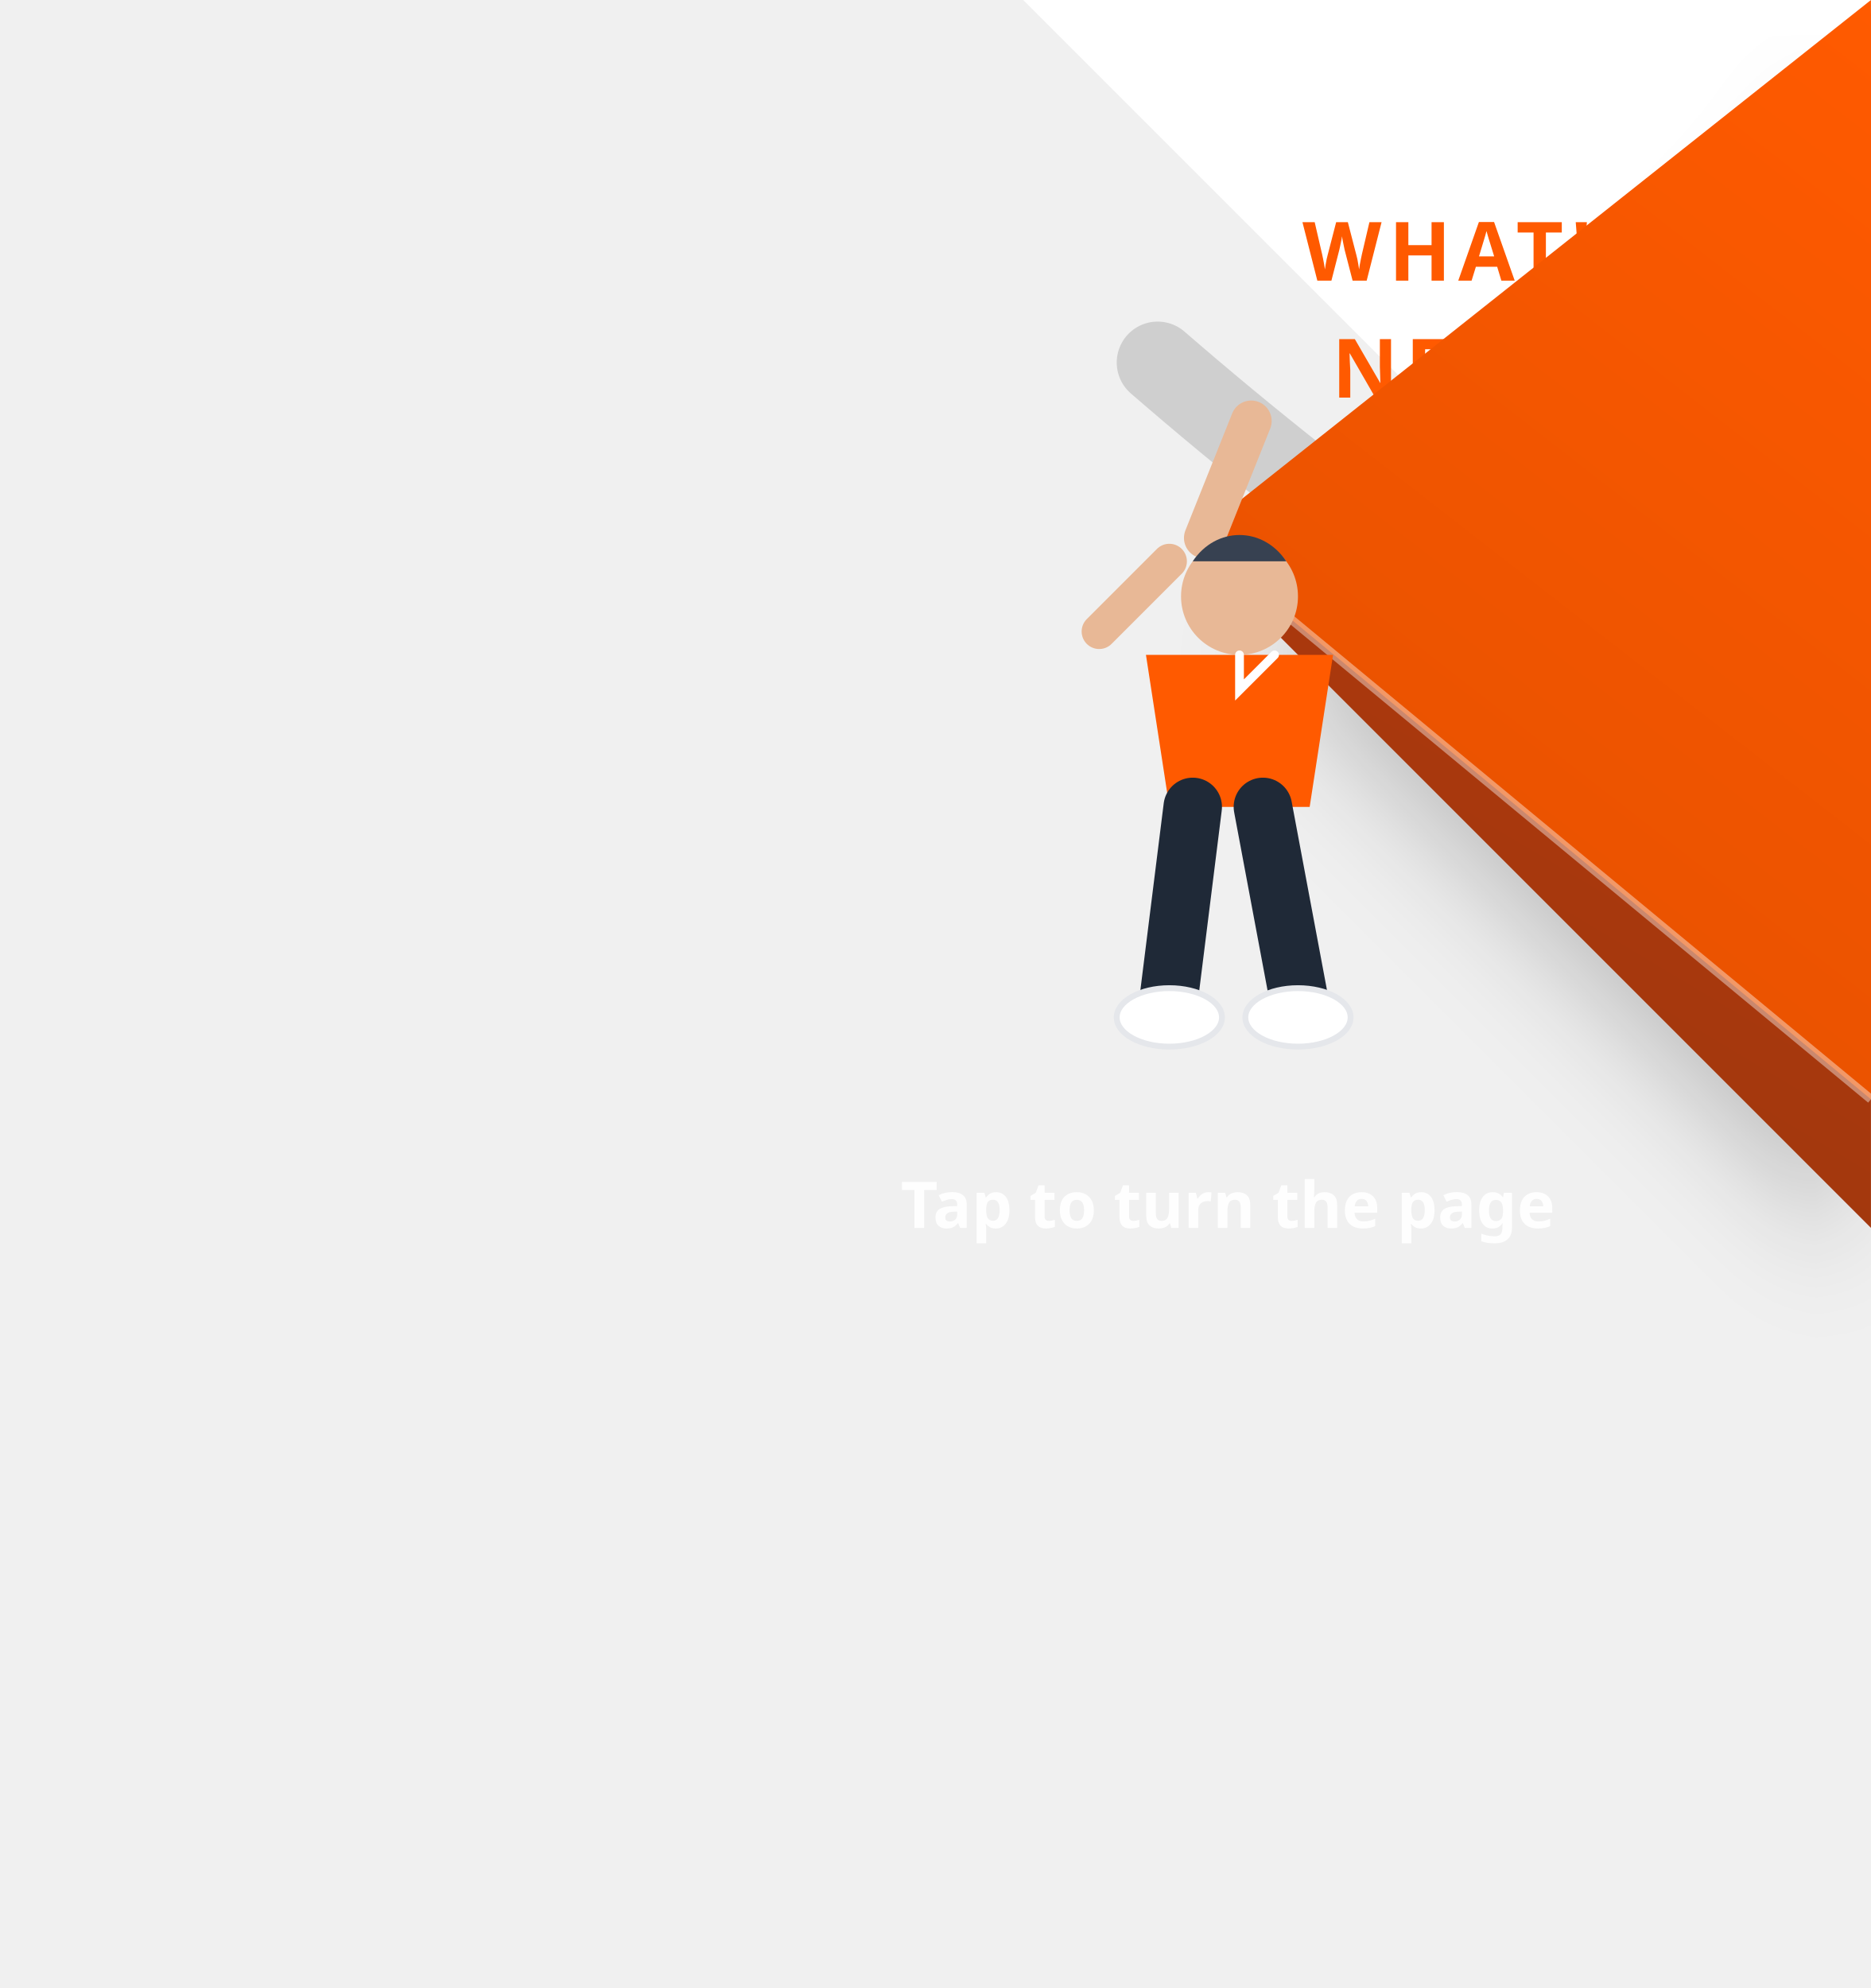
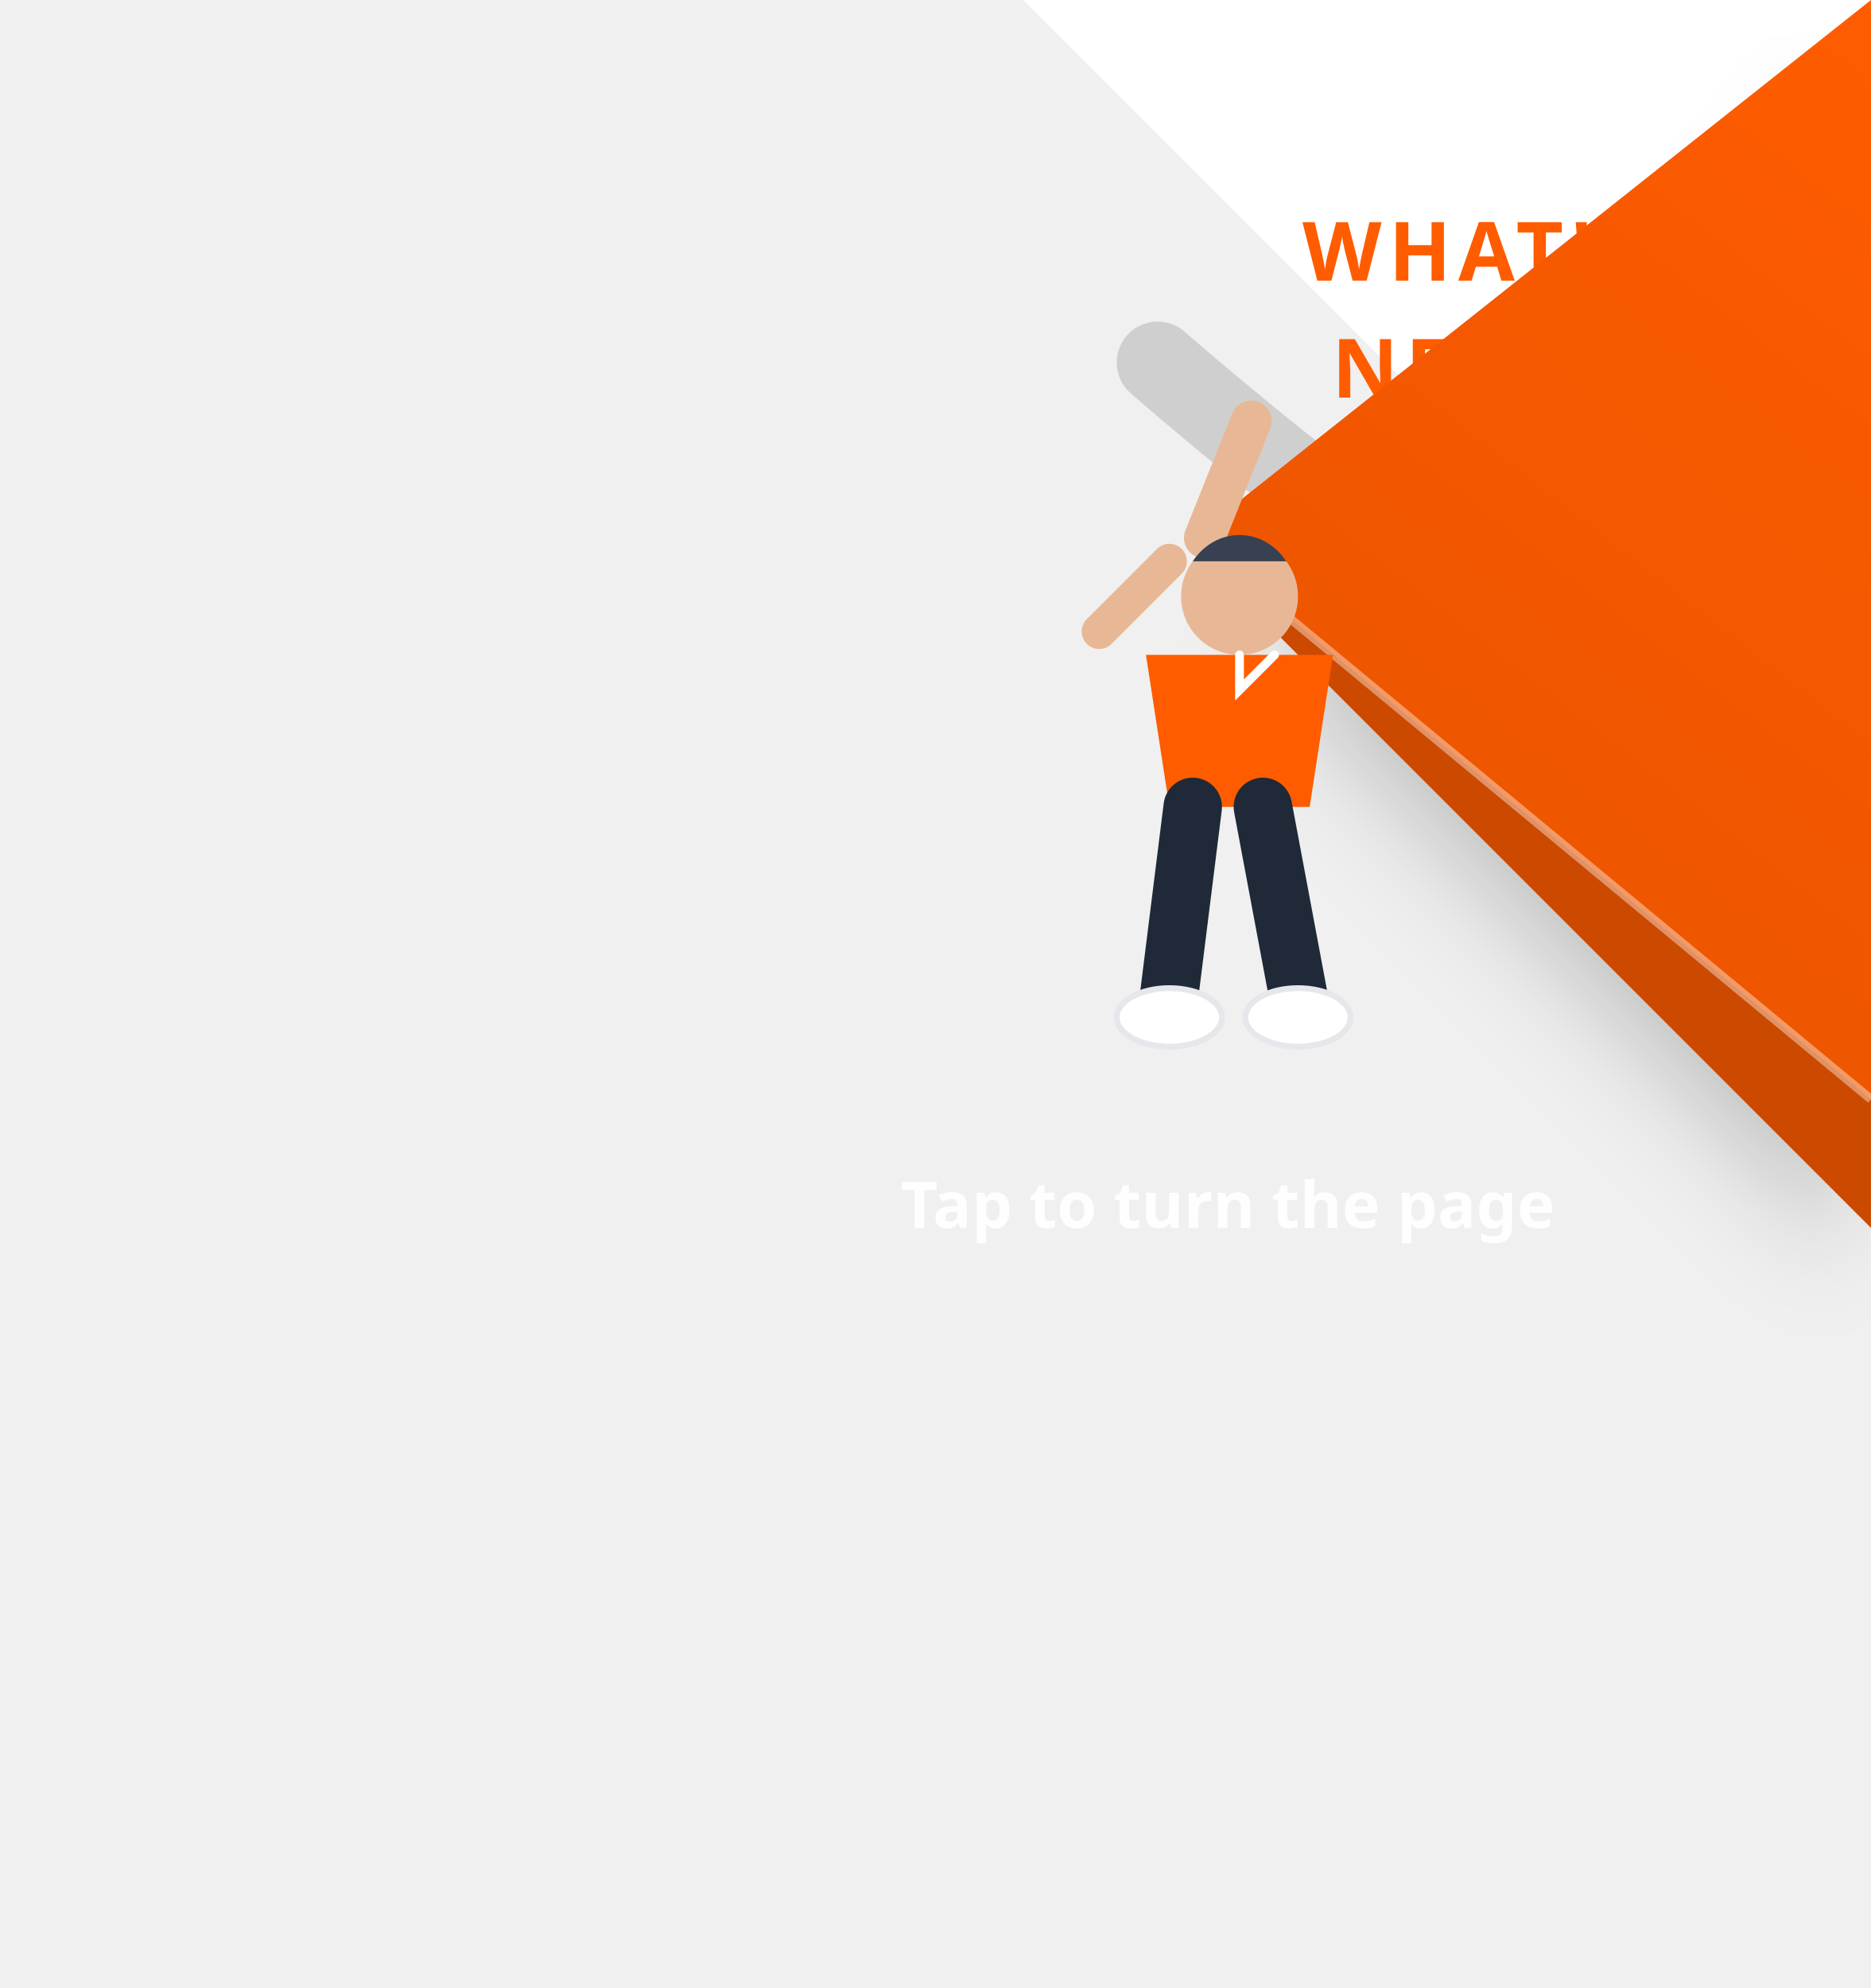
<svg xmlns="http://www.w3.org/2000/svg" viewBox="0 0 320 340" fill="none" aria-hidden="true">
  <defs>
    <linearGradient id="peelFlapFront" x1="320" y1="0" x2="180" y2="180" gradientUnits="userSpaceOnUse">
-       <stop stop-color="#FF5A00" />
-       <stop offset="1" stop-color="#E04F00" />
+       <stop stop-color="#FF5C00" />
+       <stop offset="1" stop-color="#E55200" />
    </linearGradient>
    <linearGradient id="peelFlapBack" x1="320" y1="0" x2="200" y2="200" gradientUnits="userSpaceOnUse">
-       <stop stop-color="#C2410C" />
-       <stop offset="1" stop-color="#9A3412" />
+       <stop stop-color="#CC4A00" />
+       <stop offset="1" stop-color="#CC4A00" />
    </linearGradient>
    <filter id="peelShadow" x="-20%" y="-20%" width="140%" height="140%">
      <feDropShadow dx="0" dy="6" stdDeviation="10" flood-color="#000000" flood-opacity="0.22" />
    </filter>
  </defs>
  <path d="M320 0H175L320 145V0Z" fill="#FFFFFF" />
-   <text x="252" y="48" text-anchor="middle" fill="#FF5A00" font-family="system-ui,sans-serif" font-size="14" font-weight="800" letter-spacing="1.2">WHAT'S</text>
-   <text x="252" y="68" text-anchor="middle" fill="#FF5A00" font-family="system-ui,sans-serif" font-size="14" font-weight="800" letter-spacing="1.2">NEXT?</text>
+   <text x="252" y="48" text-anchor="middle" fill="#FF5C00" font-family="system-ui,sans-serif" font-size="14" font-weight="800" letter-spacing="1.2">WHAT'S</text>
+   <text x="252" y="68" text-anchor="middle" fill="#FF5C00" font-family="system-ui,sans-serif" font-size="14" font-weight="800" letter-spacing="1.2">NEXT?</text>
  <path d="M320 148C268 118 228 88 198 62" stroke="rgba(0,0,0,0.14)" stroke-width="14" stroke-linecap="round" />
  <path d="M320 0V210L218 108C272 58 320 28 320 0Z" fill="url(#peelFlapBack)" filter="url(#peelShadow)" />
  <path d="M320 0V188L204 92L320 0Z" fill="url(#peelFlapFront)" />
  <path d="M320 188L204 92" stroke="rgba(255,255,255,0.4)" stroke-width="1.5" />
  <g transform="translate(204, 92)">
    <path d="M2 0L10-20" stroke="#E8B896" stroke-width="7" stroke-linecap="round" />
    <path d="M-4 4L-16 16" stroke="#E8B896" stroke-width="6" stroke-linecap="round" />
    <circle cx="8" cy="10" r="10" fill="#E8B896" />
    <path d="M0 4C4-2 12-2 16 4" fill="#374151" />
-     <path d="M-8 20H24L20 46H-4L-8 20Z" fill="#FF5A00" />
+     <path d="M-8 20H24L20 46H-4L-8 20Z" fill="#FF5C00" />
    <path d="M8 20L8 26L14 20" stroke="#FFFFFF" stroke-width="1.5" fill="none" stroke-linecap="round" />
    <path d="M0 46L-4 78" stroke="#1F2937" stroke-width="10" stroke-linecap="round" />
    <path d="M12 46L18 78" stroke="#1F2937" stroke-width="10" stroke-linecap="round" />
    <ellipse cx="-4" cy="82" rx="9" ry="5" fill="#FFFFFF" stroke="#E5E7EB" stroke-width="1" />
    <ellipse cx="18" cy="82" rx="9" ry="5" fill="#FFFFFF" stroke="#E5E7EB" stroke-width="1" />
  </g>
  <text x="210" y="210" text-anchor="middle" fill="#FFFFFF" font-family="system-ui,sans-serif" font-size="11" font-weight="600" opacity="0.92">Tap to turn the page</text>
</svg>
